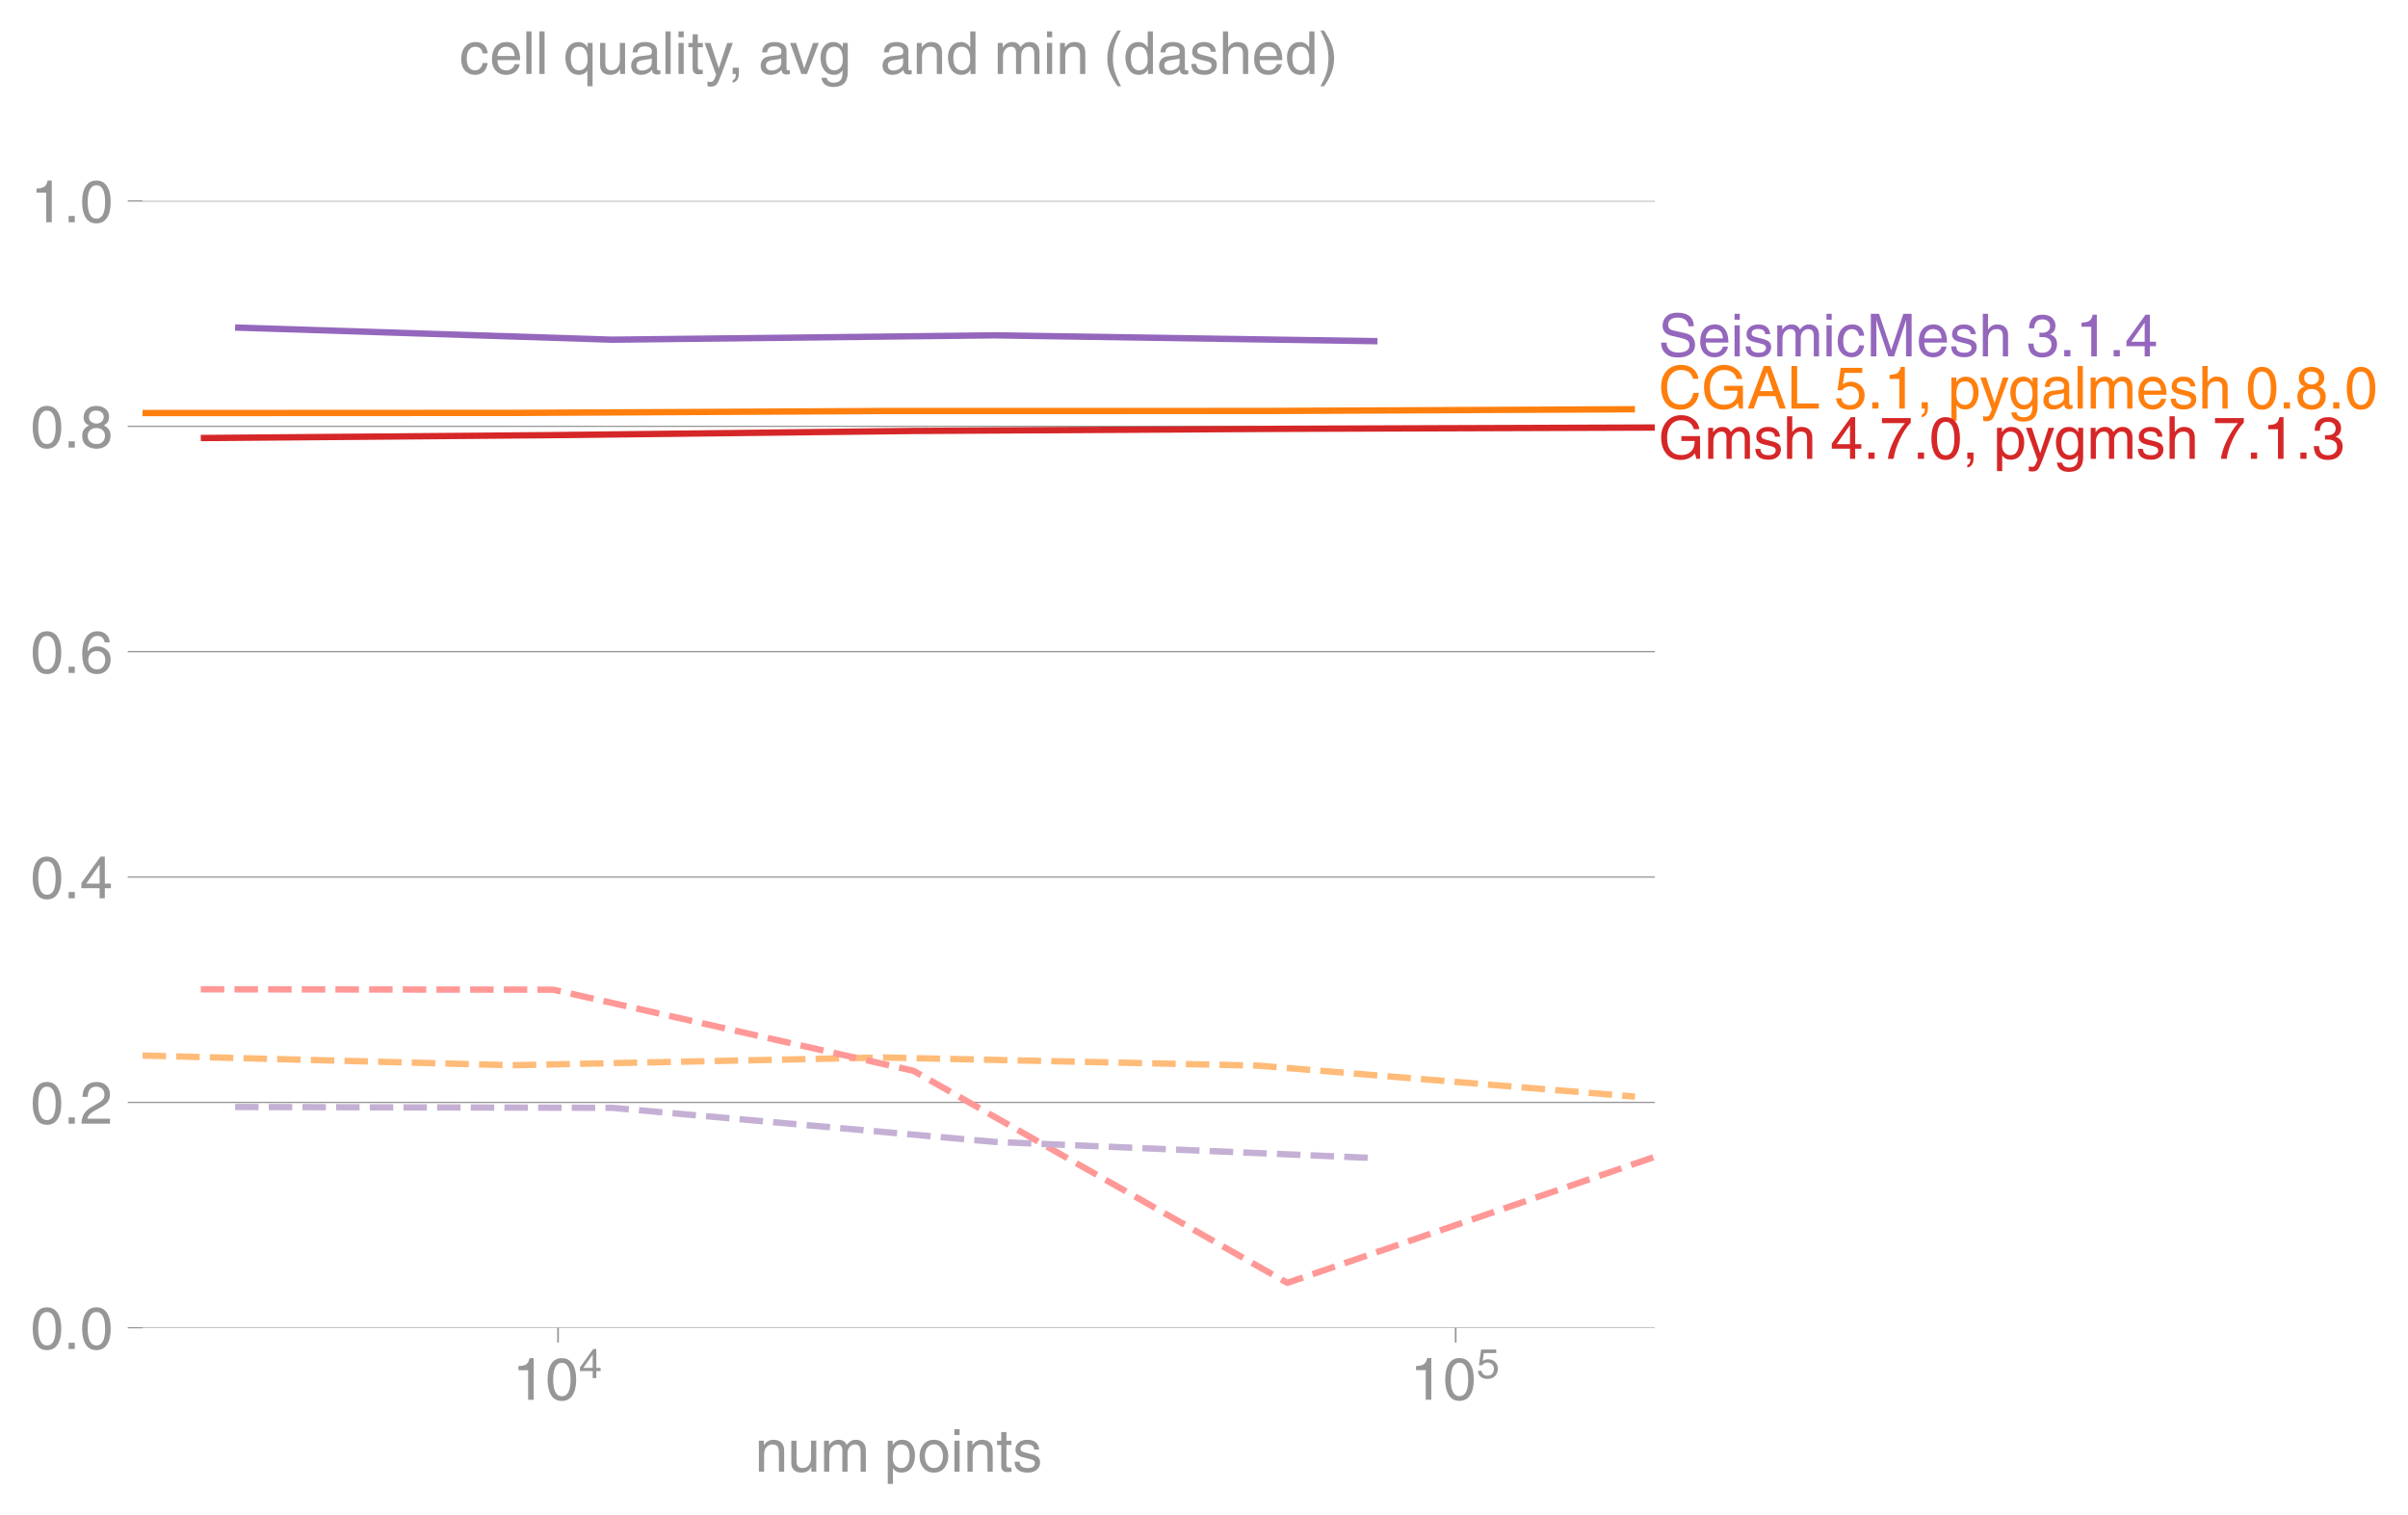
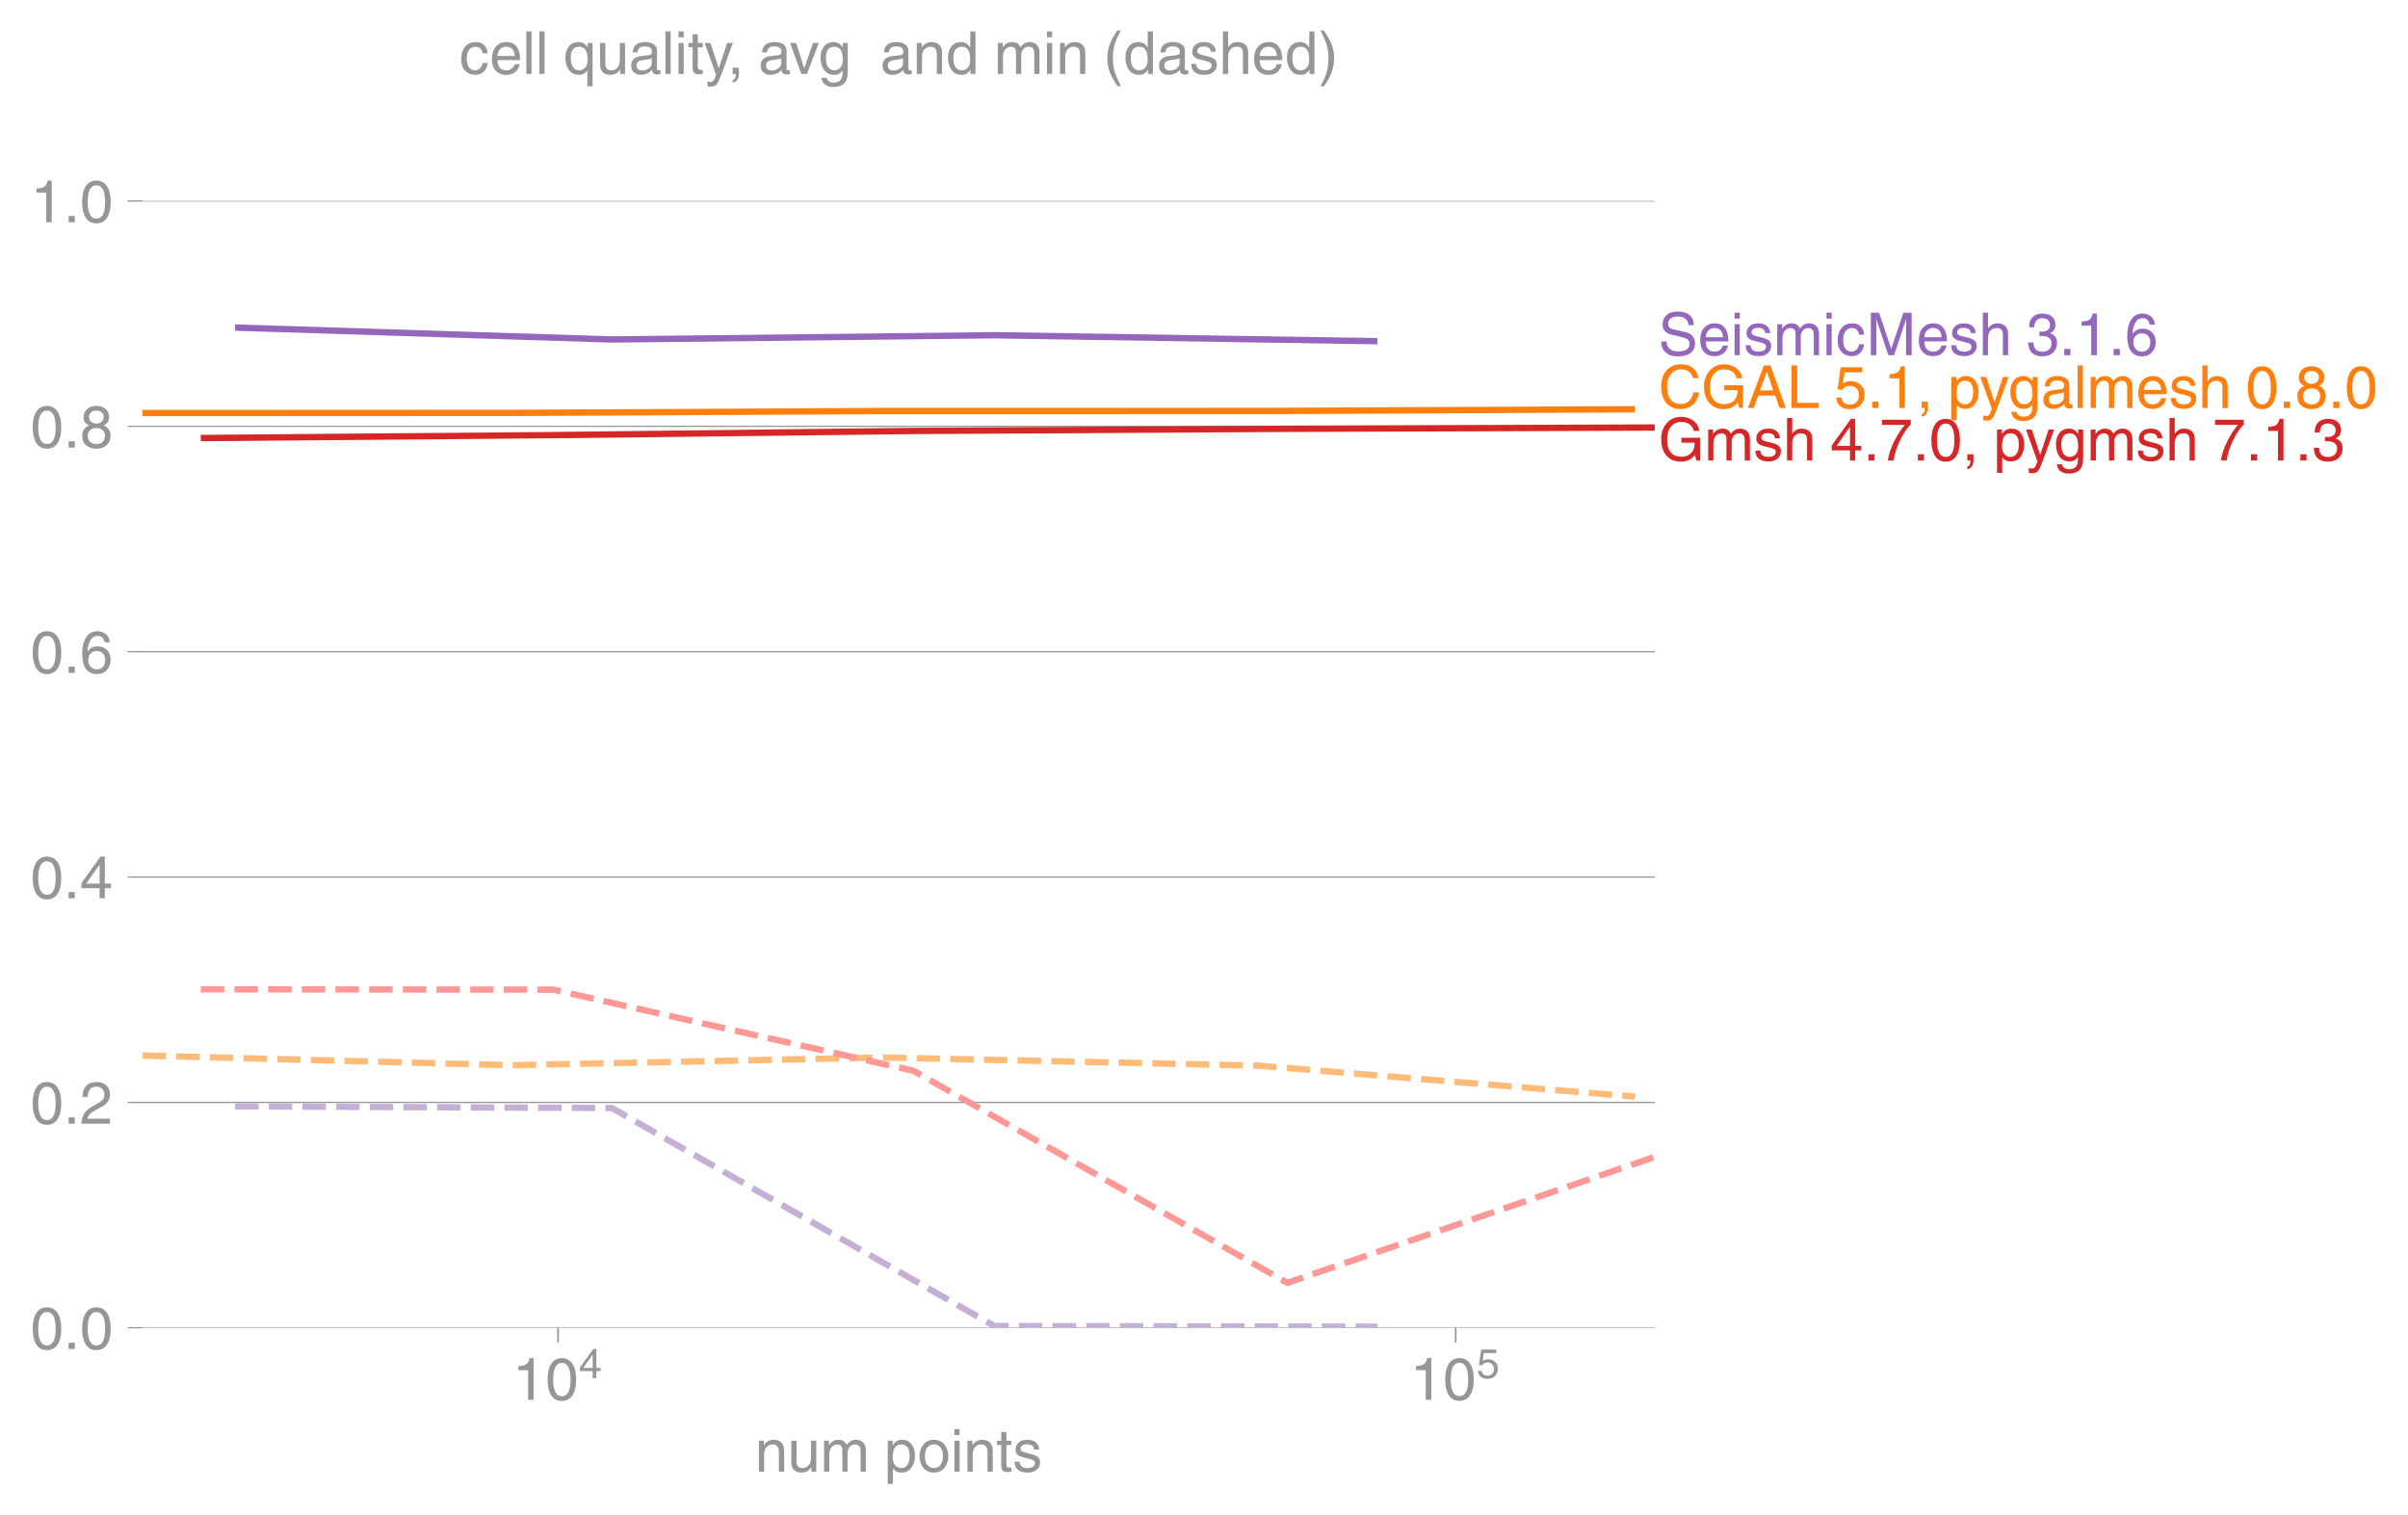
<svg xmlns="http://www.w3.org/2000/svg" xmlns:xlink="http://www.w3.org/1999/xlink" height="476.892" viewBox="0 0 568.66 357.669" width="758.213">
  <defs>
    <style>*{stroke-linecap:butt;stroke-linejoin:round}</style>
  </defs>
  <g id="figure_1">
    <path d="M0 357.67h568.66V0H0z" fill="none" id="patch_1" />
    <g id="axes_1">
      <path d="M33.66 313.574h357.12V47.462H33.66z" fill="none" id="patch_2" />
      <g id="matplotlib.axis_1">
        <g id="xtick_1">
          <g id="line2d_1">
            <defs>
-               <path d="M0 0v3.5" id="m307da02eac" stroke="#969696" stroke-width=".4" />
-             </defs>
-             <use x="131.79" xlink:href="#m307da02eac" y="313.574" fill="#969696" stroke="#969696" stroke-width=".4" />
+               <path d="M0 0v3.5" id="m368402b73b" stroke="#969696" stroke-width=".4" />
+             </defs>
+             <use x="131.79" xlink:href="#m368402b73b" y="313.574" fill="#969696" stroke="#969696" stroke-width=".4" />
          </g>
          <g transform="matrix(.14 0 0 -.14 121.01 330.623)" fill="#969696" id="text_1">
            <defs>
              <path d="M35.89 0h-9.374v49.906H10.109v6.985q8.594.28 12.782 2.75Q27.094 62.109 29 70.313h6.89z" id="HelveticaWorld-Regular-49" />
              <path d="M42.484 34.188q0 14.109-3.734 21.156-3.734 7.062-10.969 7.062-7.078 0-10.89-7.062-3.797-7.047-3.797-21.157 0-13.671 3.75-20.937Q20.609 6 27.78 6q7.235 0 10.969 7 3.734 7.016 3.734 21.188zm9.422 0q0-17.297-6.25-26.704-6.25-9.39-17.875-9.39-12.062 0-18.062 9.734-6 9.75-6 26.36 0 17.03 6.14 26.578 6.157 9.547 17.922 9.547 11.625 0 17.875-9.5t6.25-26.626z" id="HelveticaWorld-Regular-48" />
              <path d="M10.594 24.703h22.61v31.89h-.188zM42 17.093V0h-8.797v17.094H2.484v8.593L34.72 70.314H42v-45.61h10.297v-7.61z" id="HelveticaWorld-Regular-52" />
            </defs>
            <use transform="translate(0 .173)" xlink:href="#HelveticaWorld-Regular-49" />
            <use transform="translate(55.615 .173)" xlink:href="#HelveticaWorld-Regular-48" />
            <use transform="matrix(.7 0 0 .7 112.146 36.781)" xlink:href="#HelveticaWorld-Regular-52" />
          </g>
        </g>
        <g id="xtick_2">
-           <use x="343.764" xlink:href="#m307da02eac" y="313.574" fill="#969696" stroke="#969696" stroke-width=".4" id="line2d_2" />
+           <use x="343.764" xlink:href="#m368402b73b" y="313.574" fill="#969696" stroke="#969696" stroke-width=".4" id="line2d_2" />
          <g transform="matrix(.14 0 0 -.14 332.984 330.623)" fill="#969696" id="text_2">
            <defs>
              <path d="M14.703 40.922q5.813 4.39 13.625 4.39 9.469 0 16.281-6.296 6.813-6.297 6.813-16.22 0-10.78-6.578-17.796-6.563-7-18.422-7-10.313 0-16.266 5.047Q4.203 8.109 3.22 17.39h9.094q.671-5.672 4.437-8.672 3.766-3 10.453-3 6.485 0 10.64 4.484Q42 14.703 42 21.688q0 7.125-4.36 11.421-4.343 4.297-11.218 4.297-7.813 0-13.047-6.687l-7.563.39 5.266 37.594h36.438v-8.5H17.672z" id="HelveticaWorld-Regular-53" />
            </defs>
            <use transform="translate(0 .3)" xlink:href="#HelveticaWorld-Regular-49" />
            <use transform="translate(55.615 .3)" xlink:href="#HelveticaWorld-Regular-48" />
            <use transform="matrix(.7 0 0 .7 112.146 36.908)" xlink:href="#HelveticaWorld-Regular-53" />
          </g>
        </g>
        <g transform="matrix(.14 0 0 -.14 178.293 347.57)" fill="#969696" id="text_3">
          <defs>
            <path d="M49.219 0h-8.844v32.172q0 7.422-2.594 10.578-2.578 3.156-8.578 3.156-5.906 0-9.875-4.5-3.953-4.484-3.953-12.89V0H6.594v52.297h8.297v-7.375h.203q6.203 8.89 15.812 8.89 8.89 0 13.594-4.718 4.719-4.703 4.719-13.5z" id="HelveticaWorld-Regular-110" />
            <path d="M6.11 52.297h8.78V17.578q0-5.765 2.61-8.625Q20.125 6.11 25 6.11q6.781 0 10.594 4.797 3.812 4.813 3.812 12.578v28.813h8.782V0H39.89v7.625l-.188.188q-4.984-9.329-16.61-9.329-7.515 0-12.25 4.094Q6.11 6.688 6.11 14.703z" id="HelveticaWorld-Regular-117" />
            <path d="M6.594 52.297h8.297v-7.375h.203q5.906 8.89 15.812 8.89 9.813 0 13.922-8.5 3.75 4.594 7.266 6.547 3.515 1.953 8.703 1.953 6.781 0 11.484-4.453Q77 44.922 77 36.187V0h-8.781v33.797q0 6.094-2.297 9.094-2.297 3.015-7.422 3.015-5.172 0-8.75-4.203-3.563-4.203-3.563-9.812V0h-8.78v36.188q0 4.53-2.11 7.124-2.094 2.594-6.094 2.594-6.297 0-10.062-4.687-3.766-4.688-3.766-12.703V0H6.594z" id="HelveticaWorld-Regular-109" />
            <path d="M14.984 23.688q0-8.407 4.094-13 4.11-4.579 10.219-4.579 6.687 0 10.39 5.438 3.72 5.453 3.72 14.765 0 10.22-3.563 14.907-3.563 4.687-10.735 4.687-6.984 0-10.562-5.5-3.563-5.5-3.563-16.718zm-8.39 28.609h8.297v-7.375h.203q5.61 8.89 15.625 8.89 10.11 0 15.937-7.359 5.828-7.344 5.828-18.766 0-12.796-5.953-21Q40.578-1.515 29.5-1.515q-9.094 0-13.922 7.032h-.203v-26.22H6.594z" id="HelveticaWorld-Regular-112" />
            <path d="M12.703 26.219q0-8.735 3.953-14.375 3.953-5.64 11.219-5.64 7.531 0 11.438 5.905 3.906 5.907 3.906 14.11 0 8.297-3.907 14.078-3.906 5.797-11.437 5.797-6.969 0-11.078-5.453-4.094-5.438-4.094-14.422zm-8.984 0q0 11.672 6.484 19.625 6.5 7.968 17.672 7.968 11.438 0 17.875-8.062 6.453-8.047 6.453-19.531 0-11.516-6.406-19.625-6.39-8.11-17.922-8.11-11.078 0-17.625 7.86-6.531 7.86-6.531 19.875z" id="HelveticaWorld-Regular-111" />
            <path d="M6.594 61.813v9.968h8.781v-9.969zM15.375 0H6.594v52.297h8.781z" id="HelveticaWorld-Regular-105" />
            <path d="M17.188 45.016V10.984q0-2 1.093-3.046 1.11-1.047 3.938-1.047h3.375V0Q20.797-.688 19-.688q-5.516 0-8.063 2.641-2.53 2.64-2.53 8.547v34.516H1.311v7.28h7.094v14.595h8.781V52.297h8.407v-7.281z" id="HelveticaWorld-Regular-116" />
            <path d="M36.078 37.406q-.187 4.688-3.344 6.735-3.14 2.047-9.047 2.047-4.296 0-7.359-1.907-3.047-1.89-3.047-5.468 0-2.829 1.797-4.172 1.813-1.344 7.828-2.86l8.688-2.187q7.906-2 11.297-5.11 3.406-3.093 3.406-8.656 0-7.719-5.64-12.531-5.641-4.813-15.063-4.813-11 0-16.64 4.563-5.626 4.578-5.735 13.75h8.5q.203-5.422 3.594-8.063 3.39-2.625 10.171-2.625 5.516 0 8.766 2.188 3.25 2.203 3.25 6.11 0 2.78-2.11 4.437-2.093 1.672-8.296 3.078l-10.203 2.5q-6.203 1.562-9.157 4.656-2.953 3.094-2.953 8.031 0 7.72 5.516 12.203 5.531 4.5 14.406 4.5 9.485 0 14.531-4.624 5.047-4.61 5.344-11.782z" id="HelveticaWorld-Regular-115" />
          </defs>
          <use xlink:href="#HelveticaWorld-Regular-110" />
          <use x="55.176" xlink:href="#HelveticaWorld-Regular-117" />
          <use x="109.961" xlink:href="#HelveticaWorld-Regular-109" />
          <use x="192.969" xlink:href="#HelveticaWorld-Regular-32" />
          <use x="217.383" xlink:href="#HelveticaWorld-Regular-112" />
          <use x="273.877" xlink:href="#HelveticaWorld-Regular-111" />
          <use x="329.785" xlink:href="#HelveticaWorld-Regular-105" />
          <use x="351.807" xlink:href="#HelveticaWorld-Regular-110" />
          <use x="406.982" xlink:href="#HelveticaWorld-Regular-116" />
          <use x="434.668" xlink:href="#HelveticaWorld-Regular-115" />
        </g>
      </g>
      <g id="matplotlib.axis_2">
        <g id="ytick_1">
-           <path clip-path="url(#p51c3caff16)" d="M33.66 313.574h357.12" fill="none" stroke="#969696" stroke-linecap="square" stroke-width=".3" id="line2d_3" />
+           <path clip-path="url(#p472f88f62b)" d="M33.66 313.574h357.12" fill="none" stroke="#969696" stroke-linecap="square" stroke-width=".3" id="line2d_3" />
          <g id="line2d_4">
            <defs>
-               <path d="M0 0h-3.5" id="m7b7521a3ec" stroke="#969696" stroke-width=".3" />
-             </defs>
-             <use x="33.66" xlink:href="#m7b7521a3ec" y="313.574" fill="#969696" stroke="#969696" stroke-width=".3" />
+               <path d="M0 0h-3.5" id="m938d1555f8" stroke="#969696" stroke-width=".3" />
+             </defs>
+             <use x="33.66" xlink:href="#m938d1555f8" y="313.574" fill="#969696" stroke="#969696" stroke-width=".3" />
          </g>
          <g transform="matrix(.14 0 0 -.14 7.2 318.598)" fill="#969696" id="text_4">
            <defs>
              <path d="M19.094 0H8.687v10.594h10.407z" id="HelveticaWorld-Regular-46" />
            </defs>
            <use xlink:href="#HelveticaWorld-Regular-48" />
            <use x="55.615" xlink:href="#HelveticaWorld-Regular-46" />
            <use x="83.398" xlink:href="#HelveticaWorld-Regular-48" />
          </g>
        </g>
        <g id="ytick_2">
-           <path clip-path="url(#p51c3caff16)" d="M33.66 260.351h357.12" fill="none" stroke="#969696" stroke-linecap="square" stroke-width=".3" id="line2d_5" />
-           <use x="33.66" xlink:href="#m7b7521a3ec" y="260.351" fill="#969696" stroke="#969696" stroke-width=".3" id="line2d_6" />
+           <path clip-path="url(#p472f88f62b)" d="M33.66 260.351h357.12" fill="none" stroke="#969696" stroke-linecap="square" stroke-width=".3" id="line2d_5" />
+           <use x="33.66" xlink:href="#m938d1555f8" y="260.351" fill="#969696" stroke="#969696" stroke-width=".3" id="line2d_6" />
          <g transform="matrix(.14 0 0 -.14 7.2 265.376)" fill="#969696" id="text_5">
            <defs>
              <path d="M4.39 45.125q0 12.39 6.391 18.781 6.406 6.407 17.938 6.407 9.656 0 15.812-5.86 6.157-5.86 6.157-15.14 0-7.22-3.547-12.188-3.532-4.953-10.422-8.703l-12.11-6.64Q13.922 15.921 12.5 8.296h38.188V0H2.593q.39 9.906 4.297 16.5 3.906 6.594 12.203 11.375l12.593 7.328q5.032 2.89 7.329 5.984 2.297 3.094 2.297 8.516 0 5.375-3.766 9.031-3.75 3.672-10.156 3.672-7.078 0-10.594-4.672-3.516-4.656-3.61-12.609z" id="HelveticaWorld-Regular-50" />
            </defs>
            <use xlink:href="#HelveticaWorld-Regular-48" />
            <use x="55.615" xlink:href="#HelveticaWorld-Regular-46" />
            <use x="83.398" xlink:href="#HelveticaWorld-Regular-50" />
          </g>
        </g>
        <g id="ytick_3">
-           <path clip-path="url(#p51c3caff16)" d="M33.66 207.129h357.12" fill="none" stroke="#969696" stroke-linecap="square" stroke-width=".3" id="line2d_7" />
-           <use x="33.66" xlink:href="#m7b7521a3ec" y="207.129" fill="#969696" stroke="#969696" stroke-width=".3" id="line2d_8" />
+           <path clip-path="url(#p472f88f62b)" d="M33.66 207.129h357.12" fill="none" stroke="#969696" stroke-linecap="square" stroke-width=".3" id="line2d_7" />
+           <use x="33.66" xlink:href="#m938d1555f8" y="207.129" fill="#969696" stroke="#969696" stroke-width=".3" id="line2d_8" />
          <g transform="matrix(.14 0 0 -.14 7.2 212.153)" fill="#969696" id="text_6">
            <use xlink:href="#HelveticaWorld-Regular-48" />
            <use x="55.615" xlink:href="#HelveticaWorld-Regular-46" />
            <use x="83.398" xlink:href="#HelveticaWorld-Regular-52" />
          </g>
        </g>
        <g id="ytick_4">
-           <path clip-path="url(#p51c3caff16)" d="M33.66 153.906h357.12" fill="none" stroke="#969696" stroke-linecap="square" stroke-width=".3" id="line2d_9" />
-           <use x="33.66" xlink:href="#m7b7521a3ec" y="153.906" fill="#969696" stroke="#969696" stroke-width=".3" id="line2d_10" />
+           <path clip-path="url(#p472f88f62b)" d="M33.66 153.906h357.12" fill="none" stroke="#969696" stroke-linecap="square" stroke-width=".3" id="line2d_9" />
+           <use x="33.66" xlink:href="#m938d1555f8" y="153.906" fill="#969696" stroke="#969696" stroke-width=".3" id="line2d_10" />
          <g transform="matrix(.14 0 0 -.14 7.2 158.931)" fill="#969696" id="text_7">
            <defs>
              <path d="M14.11 21.578q0-6.875 4.093-11.234Q22.313 6 28.906 6q6.297 0 10.032 4.438 3.734 4.453 3.734 11.687 0 6.297-3.688 10.547-3.687 4.25-10.468 4.25-6.594 0-10.5-4.156-3.907-4.157-3.907-11.188zM41.702 51.61q-.984 5.375-3.984 8.078-3 2.72-8.125 2.72-8.11 0-12.36-7.923-4.25-7.906-4.343-18.109l.203-.188q5.61 8.641 16.687 8.641 8.844 0 15.438-5.86 6.593-5.859 6.593-16.452 0-10.5-6.25-17.47-6.25-6.952-16.843-6.952-12.219 0-18.563 8.687-6.344 8.703-6.344 25.938 0 16.593 6.485 27.093 6.5 10.5 19.484 10.5 8.407 0 14.219-5.015 5.813-5 6.297-13.688z" id="HelveticaWorld-Regular-54" />
            </defs>
            <use xlink:href="#HelveticaWorld-Regular-48" />
            <use x="55.615" xlink:href="#HelveticaWorld-Regular-46" />
            <use x="83.398" xlink:href="#HelveticaWorld-Regular-54" />
          </g>
        </g>
        <g id="ytick_5">
-           <path clip-path="url(#p51c3caff16)" d="M33.66 100.684h357.12" fill="none" stroke="#969696" stroke-linecap="square" stroke-width=".3" id="line2d_11" />
-           <use x="33.66" xlink:href="#m7b7521a3ec" y="100.684" fill="#969696" stroke="#969696" stroke-width=".3" id="line2d_12" />
+           <path clip-path="url(#p472f88f62b)" d="M33.66 100.684h357.12" fill="none" stroke="#969696" stroke-linecap="square" stroke-width=".3" id="line2d_11" />
+           <use x="33.66" xlink:href="#m938d1555f8" y="100.684" fill="#969696" stroke="#969696" stroke-width=".3" id="line2d_12" />
          <g transform="matrix(.14 0 0 -.14 7.2 105.709)" fill="#969696" id="text_8">
            <defs>
              <path d="M27.594 40.578q5.422 0 8.953 3.094 3.547 3.11 3.547 8.234 0 4.594-3.407 7.547-3.39 2.953-9.687 2.953-5.61 0-8.672-3.11-3.047-3.093-3.047-7.874 0-5.125 3.813-7.984 3.812-2.86 8.5-2.86zm.093-7.562q-6.78 0-10.64-3.766-3.86-3.766-3.86-9.234 0-6.297 3.907-10.157Q21 6 28.219 6q6.406 0 10.234 3.86 3.828 3.859 3.828 10.265 0 5.469-3.828 9.172-3.828 3.719-10.766 3.719zM49.22 52.203q0-10.594-9.032-14.797 6.204-2.781 8.86-7.36 2.656-4.562 2.656-9.733 0-10.016-6.453-16.125-6.438-6.094-17.375-6.094-9.563 0-16.813 5.25-7.25 5.25-7.25 17.062 0 11.922 11.907 16.907-9.516 3.796-9.516 13.671 0 8.297 5.64 13.813 5.641 5.516 15.641 5.516 10.016 0 15.875-5.204 5.86-5.203 5.86-12.906z" id="HelveticaWorld-Regular-56" />
            </defs>
            <use xlink:href="#HelveticaWorld-Regular-48" />
            <use x="55.615" xlink:href="#HelveticaWorld-Regular-46" />
            <use x="83.398" xlink:href="#HelveticaWorld-Regular-56" />
          </g>
        </g>
        <g id="ytick_6">
-           <path clip-path="url(#p51c3caff16)" d="M33.66 47.462h357.12" fill="none" stroke="#969696" stroke-linecap="square" stroke-width=".3" id="line2d_13" />
-           <use x="33.66" xlink:href="#m7b7521a3ec" y="47.462" fill="#969696" stroke="#969696" stroke-width=".3" id="line2d_14" />
+           <path clip-path="url(#p472f88f62b)" d="M33.66 47.462h357.12" fill="none" stroke="#969696" stroke-linecap="square" stroke-width=".3" id="line2d_13" />
+           <use x="33.66" xlink:href="#m938d1555f8" y="47.462" fill="#969696" stroke="#969696" stroke-width=".3" id="line2d_14" />
          <g transform="matrix(.14 0 0 -.14 7.2 52.486)" fill="#969696" id="text_9">
            <use xlink:href="#HelveticaWorld-Regular-49" />
            <use x="55.615" xlink:href="#HelveticaWorld-Regular-46" />
            <use x="83.398" xlink:href="#HelveticaWorld-Regular-48" />
          </g>
        </g>
      </g>
-       <path clip-path="url(#p51c3caff16)" d="M33.66 97.552l87.32-.041 87.679-.44 88.498-.006 88.94-.413" fill="none" stroke="#ff7f0e" stroke-linecap="square" stroke-width="1.5" id="line2d_15" />
-       <path clip-path="url(#p51c3caff16)" d="M33.66 249.29l87.32 2.29 87.679-1.832 88.498 1.928 88.94 7.313" fill="none" stroke="#ffbb78" stroke-dasharray="5.55,2.4" stroke-width="1.5" id="line2d_16" />
-       <path clip-path="url(#p51c3caff16)" d="M47.415 103.451l83.199-.687 85.086-.985 88.303-.51 86.777-.3" fill="none" stroke="#d62728" stroke-linecap="square" stroke-width="1.5" id="line2d_17" />
-       <path clip-path="url(#p51c3caff16)" d="M47.415 233.647l83.199.084 85.086 19.157 88.303 50.089 86.777-29.765" fill="none" stroke="#ff9896" stroke-dasharray="5.55,2.4" stroke-width="1.5" id="line2d_18" />
-       <path clip-path="url(#p51c3caff16)" d="M55.519 77.353l88.985 2.871 90.31-1.027 90.474 1.386" fill="none" stroke="#9467bd" stroke-linecap="square" stroke-width="1.5" id="line2d_19" />
-       <path clip-path="url(#p51c3caff16)" d="M55.519 261.437l88.985.195 90.31 8.043 90.474 3.854" fill="none" stroke="#c5b0d5" stroke-dasharray="5.55,2.4" stroke-width="1.5" id="line2d_20" />
-       <g transform="matrix(.14 0 0 -.14 391.677 96.492)" fill="#ff7f0e" id="text_10">
+       <path clip-path="url(#p472f88f62b)" d="M33.66 97.552l87.32-.041 87.679-.44 88.498-.006 88.94-.413" fill="none" stroke="#ff7f0e" stroke-linecap="square" stroke-width="1.5" id="line2d_15" />
+       <path clip-path="url(#p472f88f62b)" d="M33.66 249.29l87.32 2.29 87.679-1.832 88.498 1.928 88.94 7.313" fill="none" stroke="#ffbb78" stroke-dasharray="5.55,2.4" stroke-width="1.5" id="line2d_16" />
+       <path clip-path="url(#p472f88f62b)" d="M47.415 103.451l83.199-.687 85.086-.985 88.303-.51 86.777-.3" fill="none" stroke="#d62728" stroke-linecap="square" stroke-width="1.5" id="line2d_17" />
+       <path clip-path="url(#p472f88f62b)" d="M47.415 233.647l83.199.084 85.086 19.157 88.303 50.089 86.777-29.765" fill="none" stroke="#ff9896" stroke-dasharray="5.55,2.4" stroke-width="1.5" id="line2d_18" />
+       <path clip-path="url(#p472f88f62b)" d="M55.519 77.363l88.985 2.813 90.31-1.002 90.474 1.407" fill="none" stroke="#9467bd" stroke-linecap="square" stroke-width="1.5" id="line2d_19" />
+       <path clip-path="url(#p472f88f62b)" d="M55.519 261.286l88.985.396 90.31 51.497 90.474.149" fill="none" stroke="#c5b0d5" stroke-dasharray="5.55,2.4" stroke-width="1.5" id="line2d_20" />
+       <g transform="matrix(.14 0 0 -.14 391.677 96.351)" fill="#ff7f0e" id="text_10">
        <defs>
          <path d="M58.016 50.203q-1.625 7.313-6.782 11.094-5.14 3.797-13.343 3.797-10.594 0-17.047-7.703-6.438-7.688-6.438-20.766 0-15.14 6.094-22.547 6.11-7.39 17.688-7.39 7.609 0 13.093 5.046 5.5 5.063 7.407 14.688h9.421Q66.22 12.594 57.625 5.344t-20.906-7.25q-14.703 0-23.516 10.11Q4.391 18.311 4.391 36.28q0 17.328 9.203 27.36 9.203 10.047 24.297 10.047 12.5 0 20.265-6.454 7.766-6.437 9.235-17.03z" id="HelveticaWorld-Regular-67" />
          <path d="M38.484 38.375h31.532V0h-6.297l-2.344 9.281Q56.781 3.421 50.578.75q-6.187-2.656-12.875-2.656-10.797 0-18.047 4.703-7.25 4.719-11.265 13.015-4 8.313-4 20.72 0 15.468 9.203 26.312 9.203 10.843 24.781 10.843 11.625 0 20.313-6.5Q67.39 60.688 68.796 50h-9.375q-1.703 7.078-7.219 11.078-5.516 4.016-14.312 4.016-10.594 0-17.047-7.985-6.438-7.984-6.438-21.125 0-15.28 6.39-22.437Q27.204 6.39 38.282 6.39q7.235 0 12.235 2.859 5 2.86 7.687 7.766 2.688 4.906 2.688 13.062H38.484z" id="HelveticaWorld-Regular-71" />
          <path d="M44 29.5L33.406 61.078h-.203L21.687 29.5zm-25.297-8.594L11.188 0h-9.97l27 71.781h10.985L65.187 0H54.594l-7.078 20.906z" id="HelveticaWorld-Regular-65" />
          <path d="M17.672 8.594h36.531V0H8.11v71.781h9.563z" id="HelveticaWorld-Regular-76" />
          <path d="M8.688 10.594h10.406V.78q0-7.422-3.078-11.172-3.078-3.765-7.328-4.312v4.594Q14.015-9.422 14.015 0H8.687z" id="HelveticaWorld-Regular-44" />
          <path d="M39.016 52.297h9.562L29.891.984q-.5-1.375-.985-2.593-4.25-11.329-7.328-15.547-3.078-4.235-9.953-4.235-3.61 0-5.906.782v8.015q2.484-.89 5.468-.89 3.22 0 4.704 2.03 1.5 2.032 4.421 9.938L.875 52.297h9.922L24.812 9.719H25z" id="HelveticaWorld-Regular-121" />
          <path d="M12.984 26.313q0-9.61 3.813-14.907Q20.609 6.11 27.094 6.11q6.312 0 10.312 4.579 4 4.593 4 13 0 11.03-3.5 16.625-3.484 5.593-10.61 5.593-7.171 0-10.75-4.765-3.562-4.766-3.562-14.828zM49.812 2.983q0-12.609-6.062-18.797-6.047-6.203-18.266-6.203-8.78 0-13.984 4.047Q6.297-13.922 5.516-6.39h8.796q.672-3.812 3.532-6.062 2.86-2.25 8.281-2.25 7.375 0 11.125 3.969 3.766 3.953 3.766 12.828v3.719h-.188q-4.937-7.329-13.922-7.329-11.187 0-17.093 8.25-5.907 8.25-5.907 20.953 0 11.625 5.953 18.875 5.97 7.25 15.829 7.25 9.906 0 15.625-8.89h.187v7.375h8.313z" id="HelveticaWorld-Regular-103" />
          <path d="M38.375 26.703q-.969-1.015-3.828-1.656-2.86-.625-10.672-1.656-5.766-.688-8.469-2.844-2.703-2.14-2.703-5.656 0-4.297 2.281-6.688 2.297-2.39 7.329-2.39 6.296 0 11.171 3.578 4.891 3.593 4.891 8.718zM6.203 36.375q.297 8.844 5.734 13.14 5.454 4.297 15.844 4.297 8.297 0 13.907-3.765 5.624-3.75 5.624-10.844V9.078Q47.313 6 50.094 6q1.125 0 2.89.39V0Q50.594-.984 48-.984q-4.5 0-6.703 1.921-2.188 1.938-2.281 6.047-7.516-8.5-18.891-8.5-7.422 0-11.922 4.204Q3.72 6.89 3.72 13.624q0 6.89 3.906 11.125Q11.531 29 19 29.89l15.516 1.891q4.203.64 4.203 6.203 0 4.11-3.047 6.297-3.047 2.203-9.25 2.203-5.516 0-8.485-2.437-2.953-2.438-3.53-7.672z" id="HelveticaWorld-Regular-97" />
          <path d="M15.375 0H6.594v71.781h8.781z" id="HelveticaWorld-Regular-108" />
          <path d="M42.484 30.328q-.687 8.485-4.5 12.031-3.797 3.547-10.109 3.547-6.39 0-10.328-4.5-3.922-4.484-4.172-11.078zm8.391-13.922q-1.453-8.11-7.953-13.422-5.719-4.5-15.047-4.593-10.984.093-17.438 7.203Q4 12.704 4 24.704q0 13.78 6.64 21.437 6.641 7.672 18.47 7.672 10.593 0 16.546-7.922 5.953-7.907 5.953-22.594H13.375q0-8.203 3.813-12.703Q21 6.109 28.608 6.109q5.375 0 9.235 3.235 3.86 3.25 4.25 7.062z" id="HelveticaWorld-Regular-101" />
          <path d="M49.219 0h-8.844v34.188q0 6.296-2.438 9-2.437 2.718-7.953 2.718-6.797 0-10.703-4.406-3.906-4.39-3.906-12.984V0H6.594v71.781h8.781V45.312h.203q6 8.5 15.328 8.5 8.594 0 13.453-4.5 4.86-4.484 4.86-13.718z" id="HelveticaWorld-Regular-104" />
        </defs>
        <use xlink:href="#HelveticaWorld-Regular-67" />
        <use x="72.314" xlink:href="#HelveticaWorld-Regular-71" />
        <use x="149.414" xlink:href="#HelveticaWorld-Regular-65" />
        <use x="216.113" xlink:href="#HelveticaWorld-Regular-76" />
        <use x="271.729" xlink:href="#HelveticaWorld-Regular-32" />
        <use x="296.143" xlink:href="#HelveticaWorld-Regular-53" />
        <use x="351.758" xlink:href="#HelveticaWorld-Regular-46" />
        <use x="379.541" xlink:href="#HelveticaWorld-Regular-49" />
        <use x="435.156" xlink:href="#HelveticaWorld-Regular-44" />
        <use x="462.939" xlink:href="#HelveticaWorld-Regular-32" />
        <use x="487.354" xlink:href="#HelveticaWorld-Regular-112" />
        <use x="541.848" xlink:href="#HelveticaWorld-Regular-121" />
        <use x="589.457" xlink:href="#HelveticaWorld-Regular-103" />
        <use x="645.365" xlink:href="#HelveticaWorld-Regular-97" />
        <use x="700.297" xlink:href="#HelveticaWorld-Regular-108" />
        <use x="722.318" xlink:href="#HelveticaWorld-Regular-109" />
        <use x="805.326" xlink:href="#HelveticaWorld-Regular-101" />
        <use x="860.746" xlink:href="#HelveticaWorld-Regular-115" />
        <use x="910.746" xlink:href="#HelveticaWorld-Regular-104" />
        <use x="965.922" xlink:href="#HelveticaWorld-Regular-32" />
        <use x="990.336" xlink:href="#HelveticaWorld-Regular-48" />
        <use x="1045.951" xlink:href="#HelveticaWorld-Regular-46" />
        <use x="1073.734" xlink:href="#HelveticaWorld-Regular-56" />
        <use x="1129.35" xlink:href="#HelveticaWorld-Regular-46" />
        <use x="1157.133" xlink:href="#HelveticaWorld-Regular-48" />
      </g>
-       <g transform="matrix(.14 0 0 -.14 391.677 108.362)" fill="#d62728" id="text_11">
+       <g transform="matrix(.14 0 0 -.14 391.677 108.765)" fill="#d62728" id="text_11">
        <defs>
          <path d="M3.719 68.797h48.578v-7.719Q42.28 50.875 33.984 33.484 25.687 16.11 23.391 0h-9.672q1.469 13.281 9.719 30.531 8.25 17.266 18.953 29.672H3.719z" id="HelveticaWorld-Regular-55" />
          <path d="M22.406 39.984q2.203-.187 4.594-.187 6.203 0 9.781 2.86 3.594 2.859 3.594 8.656 0 4.687-3.344 7.89-3.343 3.203-9.64 3.203-6.985 0-10.235-4.11-3.234-4.093-3.437-10.983h-8.64q0 10.984 5.765 16.984 5.765 6.016 16.937 6.016 9.922 0 15.828-5.11 5.907-5.094 5.907-13.39 0-10.704-9.032-14.5v-.204q11.72-4 11.72-16.406 0-9.906-6.595-16.265-6.593-6.344-18.703-6.344-9.906 0-16.312 5.203Q4.204 8.5 3.422 21.484H12.5q.203-8.109 4-11.797Q20.313 6 27.484 6q6.938 0 11.141 3.86 4.203 3.859 4.203 9.718 0 6.406-4.016 9.672-4 3.266-12.39 3.266-2 0-4.016-.094z" id="HelveticaWorld-Regular-51" />
        </defs>
        <use xlink:href="#HelveticaWorld-Regular-71" />
        <use x="77.1" xlink:href="#HelveticaWorld-Regular-109" />
        <use x="160.107" xlink:href="#HelveticaWorld-Regular-115" />
        <use x="210.107" xlink:href="#HelveticaWorld-Regular-104" />
        <use x="265.283" xlink:href="#HelveticaWorld-Regular-32" />
        <use x="289.697" xlink:href="#HelveticaWorld-Regular-52" />
        <use x="345.313" xlink:href="#HelveticaWorld-Regular-46" />
        <use x="373.096" xlink:href="#HelveticaWorld-Regular-55" />
        <use x="428.711" xlink:href="#HelveticaWorld-Regular-46" />
        <use x="456.494" xlink:href="#HelveticaWorld-Regular-48" />
        <use x="512.109" xlink:href="#HelveticaWorld-Regular-44" />
        <use x="539.893" xlink:href="#HelveticaWorld-Regular-32" />
        <use x="564.307" xlink:href="#HelveticaWorld-Regular-112" />
        <use x="618.801" xlink:href="#HelveticaWorld-Regular-121" />
        <use x="666.41" xlink:href="#HelveticaWorld-Regular-103" />
        <use x="722.318" xlink:href="#HelveticaWorld-Regular-109" />
        <use x="805.326" xlink:href="#HelveticaWorld-Regular-115" />
        <use x="855.326" xlink:href="#HelveticaWorld-Regular-104" />
        <use x="910.502" xlink:href="#HelveticaWorld-Regular-32" />
        <use x="934.916" xlink:href="#HelveticaWorld-Regular-55" />
        <use x="990.531" xlink:href="#HelveticaWorld-Regular-46" />
        <use x="1018.314" xlink:href="#HelveticaWorld-Regular-49" />
        <use x="1073.93" xlink:href="#HelveticaWorld-Regular-46" />
        <use x="1101.713" xlink:href="#HelveticaWorld-Regular-51" />
      </g>
-       <g transform="matrix(.14 0 0 -.14 391.677 84.159)" fill="#9467bd" id="text_12">
+       <g transform="matrix(.14 0 0 -.14 391.677 83.896)" fill="#9467bd" id="text_12">
        <defs>
          <path d="M50.39 50.781q-.296 6.844-5.109 10.719-4.797 3.875-12.656 3.875-7.922 0-12.172-3.25-4.234-3.234-4.234-9.344 0-3.265 1.843-5.61 1.86-2.343 6.641-3.468l20.516-4.687q8.297-1.813 12.297-6.875 4.015-5.047 4.015-12.313 0-10.64-7.812-16.187-7.813-5.547-20.313-5.547-9.531 0-15.031 2.437-5.484 2.453-9.734 7.766-4.25 5.328-4.25 14.89h9.093q0-8 5.313-12.406 5.328-4.39 14.5-4.39 8.89 0 13.844 3.156 4.953 3.156 4.953 8.953 0 5.281-2.953 7.89Q46.188 29 37.594 31l-15.469 3.625q-7.719 1.75-11.531 6.125Q6.78 45.125 6.78 51.516q0 9.672 6.516 15.922 6.531 6.25 18.203 6.25 13.172 0 20.328-5.5 7.156-5.485 7.688-17.407z" id="HelveticaWorld-Regular-83" />
          <path d="M39.594 34.719q-1.89 11.187-12.39 11.187-6.5 0-10.454-5.203-3.953-5.203-3.953-14.484 0-10.11 3.656-15.11 3.672-5 10.64-5 4.688 0 8.11 3.438 3.422 3.437 4.39 8.953h8.5q-1.312-9.703-6.859-14.86-5.547-5.156-14.328-5.156-10.297 0-16.89 7.047-6.594 7.063-6.594 19.172 0 13.281 6.594 21.188 6.593 7.922 18.5 7.922 8.687 0 13.843-5.204 5.157-5.203 5.735-13.89z" id="HelveticaWorld-Regular-99" />
          <path d="M67.484 0v42.39q0 .829.094 8.126t.094 9.78h-.281L47.312 0h-9.609L17.578 60.203h-.297q0-3.61.094-10.297.11-6.687.11-7.515V0H8.108v71.781h13.86L42.39 11.078h.28l20.313 60.703h13.922V0z" id="HelveticaWorld-Regular-77" />
        </defs>
        <use xlink:href="#HelveticaWorld-Regular-83" />
        <use x="66.211" xlink:href="#HelveticaWorld-Regular-101" />
        <use x="121.631" xlink:href="#HelveticaWorld-Regular-105" />
        <use x="143.652" xlink:href="#HelveticaWorld-Regular-115" />
        <use x="193.652" xlink:href="#HelveticaWorld-Regular-109" />
        <use x="276.66" xlink:href="#HelveticaWorld-Regular-105" />
        <use x="298.682" xlink:href="#HelveticaWorld-Regular-99" />
        <use x="349.951" xlink:href="#HelveticaWorld-Regular-77" />
        <use x="434.961" xlink:href="#HelveticaWorld-Regular-101" />
        <use x="490.381" xlink:href="#HelveticaWorld-Regular-115" />
        <use x="540.381" xlink:href="#HelveticaWorld-Regular-104" />
        <use x="595.557" xlink:href="#HelveticaWorld-Regular-32" />
        <use x="619.971" xlink:href="#HelveticaWorld-Regular-51" />
        <use x="675.586" xlink:href="#HelveticaWorld-Regular-46" />
        <use x="703.369" xlink:href="#HelveticaWorld-Regular-49" />
        <use x="758.984" xlink:href="#HelveticaWorld-Regular-46" />
-         <use x="786.768" xlink:href="#HelveticaWorld-Regular-52" />
+         <use x="786.768" xlink:href="#HelveticaWorld-Regular-54" />
      </g>
      <g transform="matrix(.14 0 0 -.14 108.433 17.462)" fill="#969696" id="text_13">
        <defs>
          <path d="M41.5 23.688q0 11.125-3.5 16.671-3.484 5.547-10.61 5.547-6.874 0-10.593-4.5-3.703-4.484-3.703-15.093 0-9.422 3.75-14.813 3.765-5.39 10.36-5.39 5.812 0 10.046 4.39 4.25 4.39 4.25 13.188zm8.406-44.391H41.11V5.516h-.187Q35.89-1.516 27-1.516q-10.984 0-17 8.157-6 8.156-6 21.047 0 11.421 5.906 18.765 5.922 7.36 15.875 7.36 9.907 0 15.625-8.891h.203v7.375h8.297z" id="HelveticaWorld-Regular-113" />
          <path d="M39.406 52.297h9.625L29.11 0h-9.437L.594 52.297h10.203L24.422 9.719h.187z" id="HelveticaWorld-Regular-118" />
          <path d="M13.094 26.313q0-9.704 3.844-14.954 3.859-5.25 10.265-5.25 6.094 0 10.188 4.485 4.109 4.5 4.109 13.094 0 11.03-3.5 16.625-3.484 5.593-10.61 5.593-6.78 0-10.546-4.453-3.75-4.437-3.75-15.14zM50.39 0h-8.297v7.172h-.203q-4.97-8.688-15.078-8.688-10.891 0-16.86 8.297Q4 15.094 4 27.688q0 11.625 5.906 18.875 5.922 7.25 15.875 7.25 9.813 0 15.625-8.891l.203.594V71.78h8.782z" id="HelveticaWorld-Regular-100" />
          <path d="M29.781 73.297q-8.875-15.875-11.218-25.844-2.344-9.953-2.344-21.969 0-11.859 3.187-22.125Q22.61-6.89 29.891-20.703h-5.86Q15.72-8.593 11.25 2.187 6.781 12.985 6.781 26.125q0 12.36 4.047 23.563 4.063 11.203 12.86 23.609z" id="HelveticaWorld-Regular-40" />
          <path d="M3.516-20.703q8.796 15.922 11.14 25.86Q17 15.093 17 27.093q0 11.922-3.156 22.172T3.422 73.296h5.765q8.391-12.109 12.86-22.905 4.469-10.797 4.469-23.875 0-12.407-4.063-23.61-4.047-11.203-12.828-23.61z" id="HelveticaWorld-Regular-41" />
        </defs>
        <use xlink:href="#HelveticaWorld-Regular-99" />
        <use x="51.27" xlink:href="#HelveticaWorld-Regular-101" />
        <use x="106.689" xlink:href="#HelveticaWorld-Regular-108" />
        <use x="128.711" xlink:href="#HelveticaWorld-Regular-108" />
        <use x="150.732" xlink:href="#HelveticaWorld-Regular-32" />
        <use x="175.146" xlink:href="#HelveticaWorld-Regular-113" />
        <use x="231.641" xlink:href="#HelveticaWorld-Regular-117" />
        <use x="286.426" xlink:href="#HelveticaWorld-Regular-97" />
        <use x="341.357" xlink:href="#HelveticaWorld-Regular-108" />
        <use x="363.379" xlink:href="#HelveticaWorld-Regular-105" />
        <use x="385.4" xlink:href="#HelveticaWorld-Regular-116" />
        <use x="413.086" xlink:href="#HelveticaWorld-Regular-121" />
        <use x="452.695" xlink:href="#HelveticaWorld-Regular-44" />
        <use x="480.479" xlink:href="#HelveticaWorld-Regular-32" />
        <use x="504.893" xlink:href="#HelveticaWorld-Regular-97" />
        <use x="557.574" xlink:href="#HelveticaWorld-Regular-118" />
        <use x="605.684" xlink:href="#HelveticaWorld-Regular-103" />
        <use x="661.592" xlink:href="#HelveticaWorld-Regular-32" />
        <use x="686.006" xlink:href="#HelveticaWorld-Regular-32" />
        <use x="710.42" xlink:href="#HelveticaWorld-Regular-97" />
        <use x="765.352" xlink:href="#HelveticaWorld-Regular-110" />
        <use x="820.527" xlink:href="#HelveticaWorld-Regular-100" />
        <use x="877.51" xlink:href="#HelveticaWorld-Regular-32" />
        <use x="901.924" xlink:href="#HelveticaWorld-Regular-109" />
        <use x="984.932" xlink:href="#HelveticaWorld-Regular-105" />
        <use x="1006.953" xlink:href="#HelveticaWorld-Regular-110" />
        <use x="1062.129" xlink:href="#HelveticaWorld-Regular-32" />
        <use x="1086.543" xlink:href="#HelveticaWorld-Regular-40" />
        <use x="1119.844" xlink:href="#HelveticaWorld-Regular-100" />
        <use x="1176.826" xlink:href="#HelveticaWorld-Regular-97" />
        <use x="1231.758" xlink:href="#HelveticaWorld-Regular-115" />
        <use x="1281.758" xlink:href="#HelveticaWorld-Regular-104" />
        <use x="1336.934" xlink:href="#HelveticaWorld-Regular-101" />
        <use x="1392.354" xlink:href="#HelveticaWorld-Regular-100" />
        <use x="1449.336" xlink:href="#HelveticaWorld-Regular-41" />
      </g>
    </g>
  </g>
  <defs>
-     <clipPath id="p51c3caff16">
+     <clipPath id="p472f88f62b">
      <path d="M33.66 47.462h357.12v266.112H33.66z" />
    </clipPath>
  </defs>
</svg>
